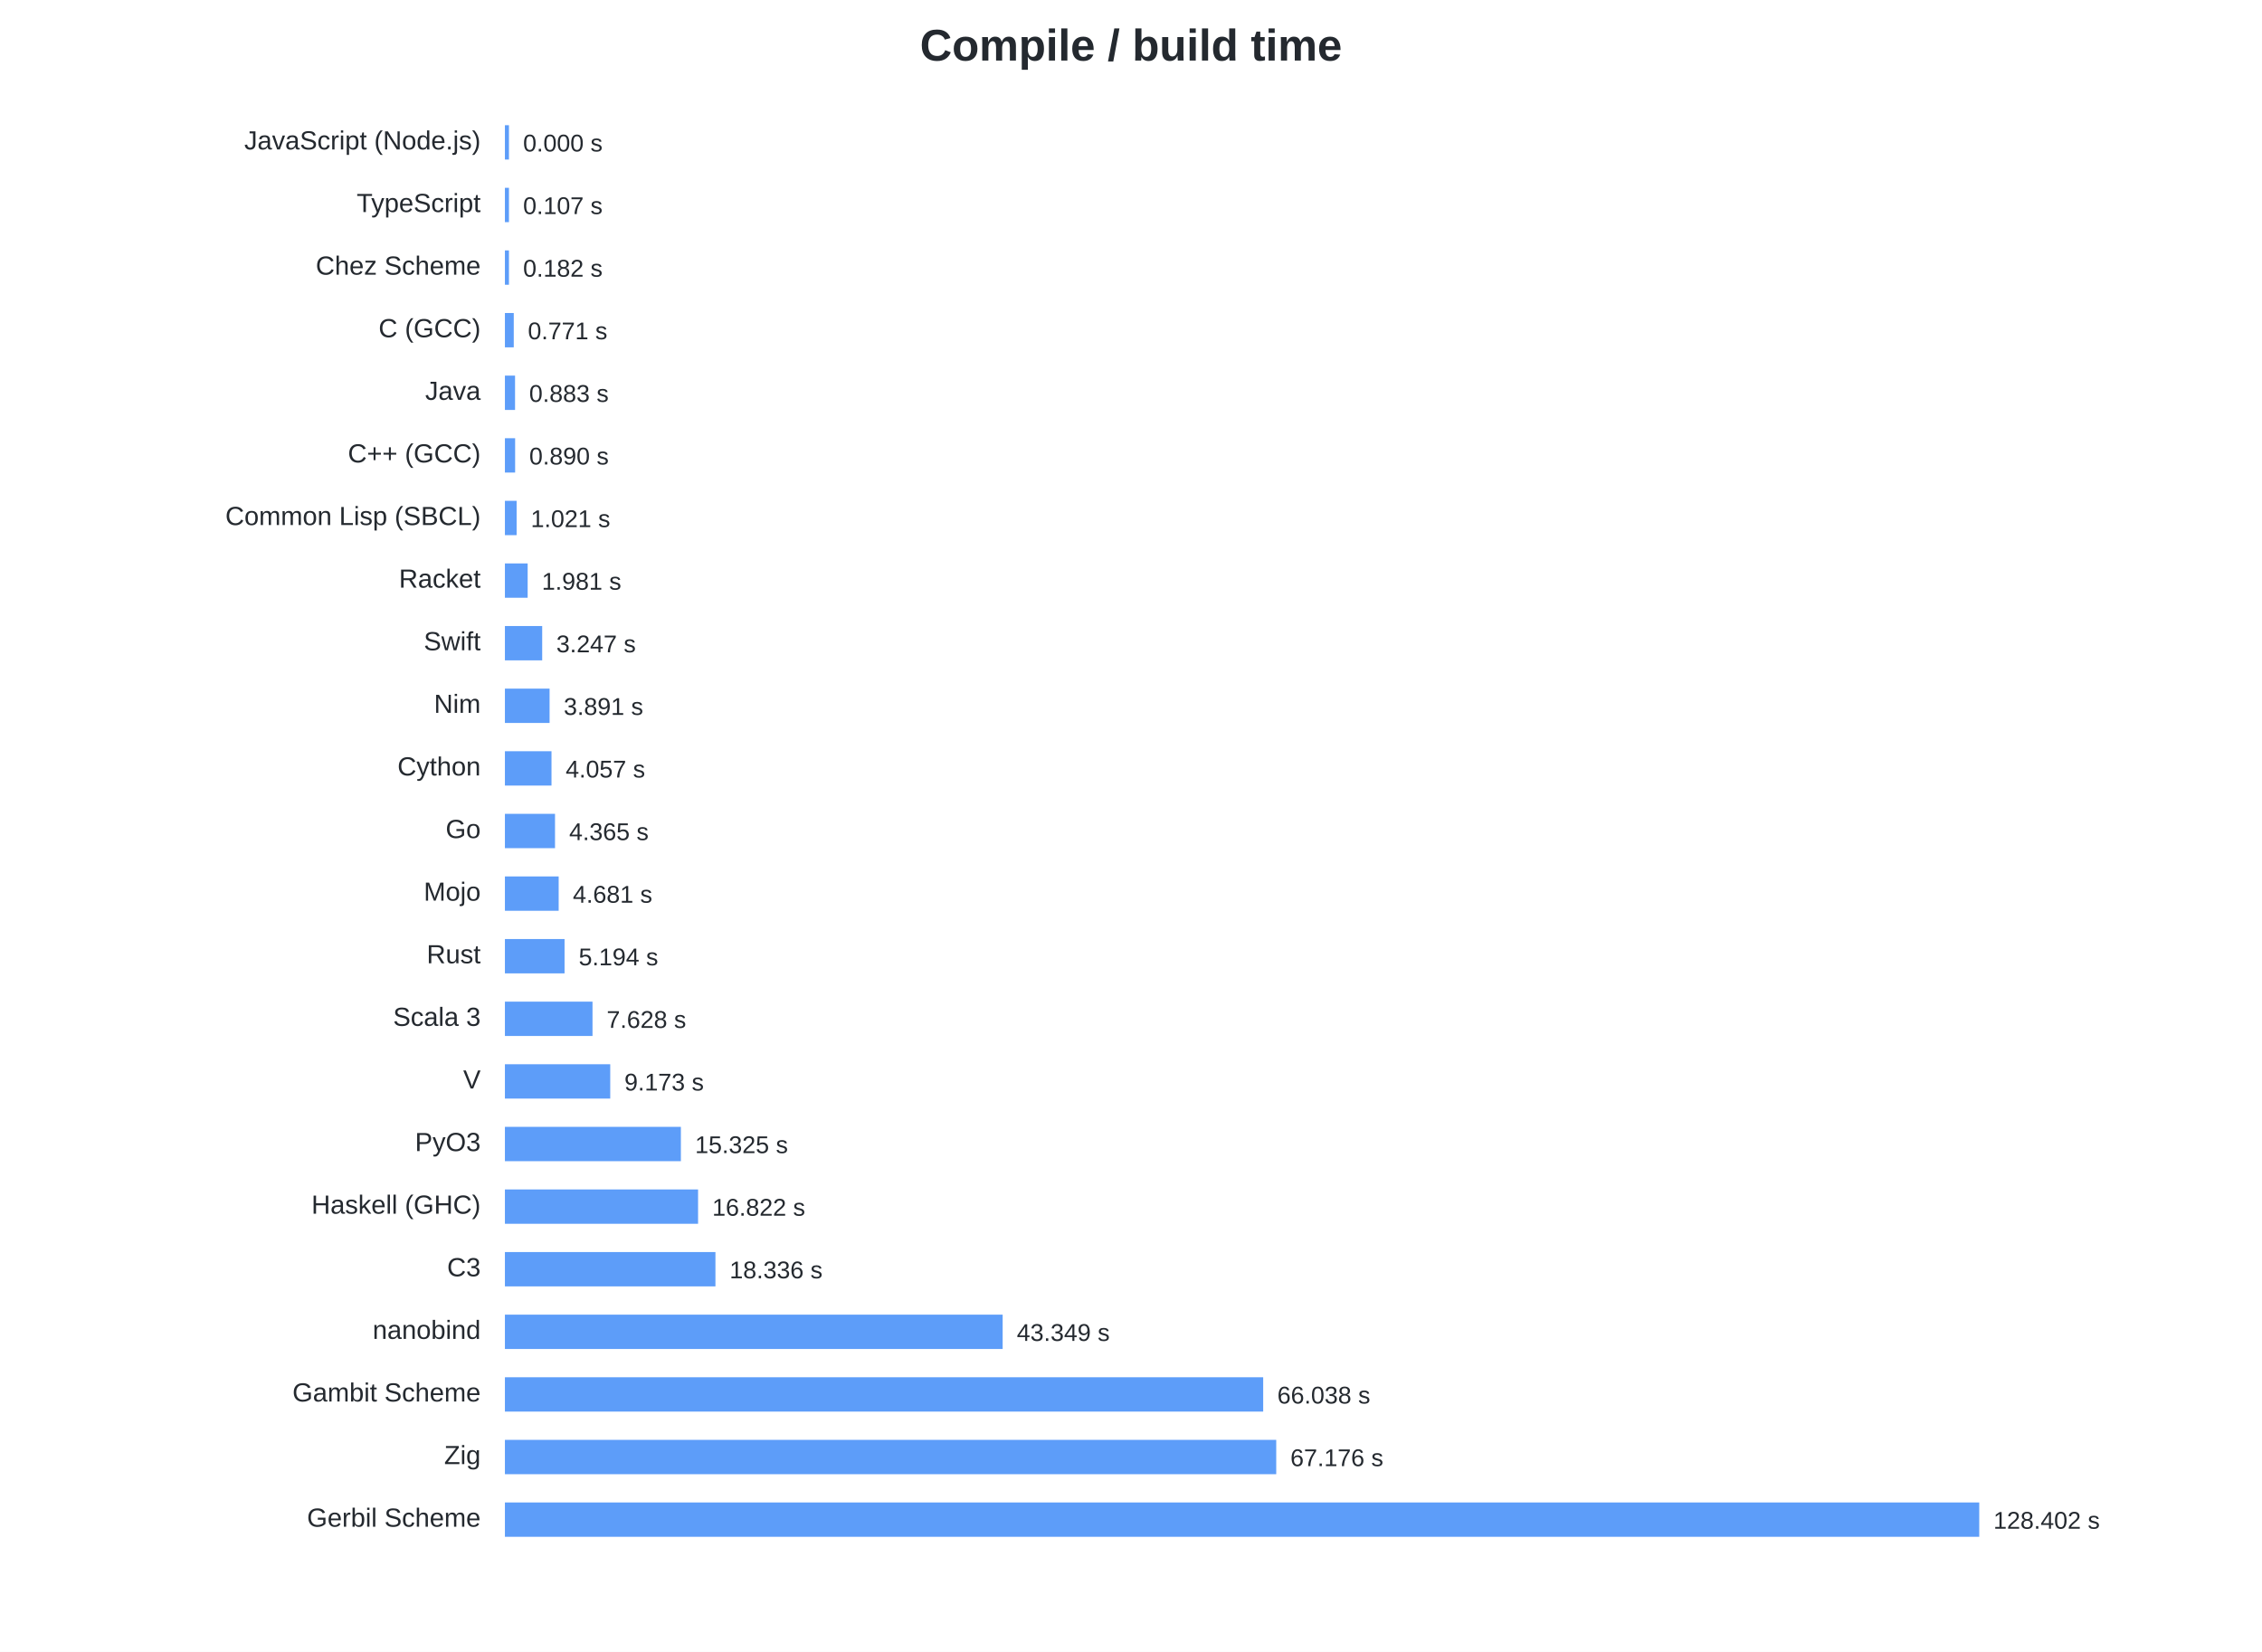
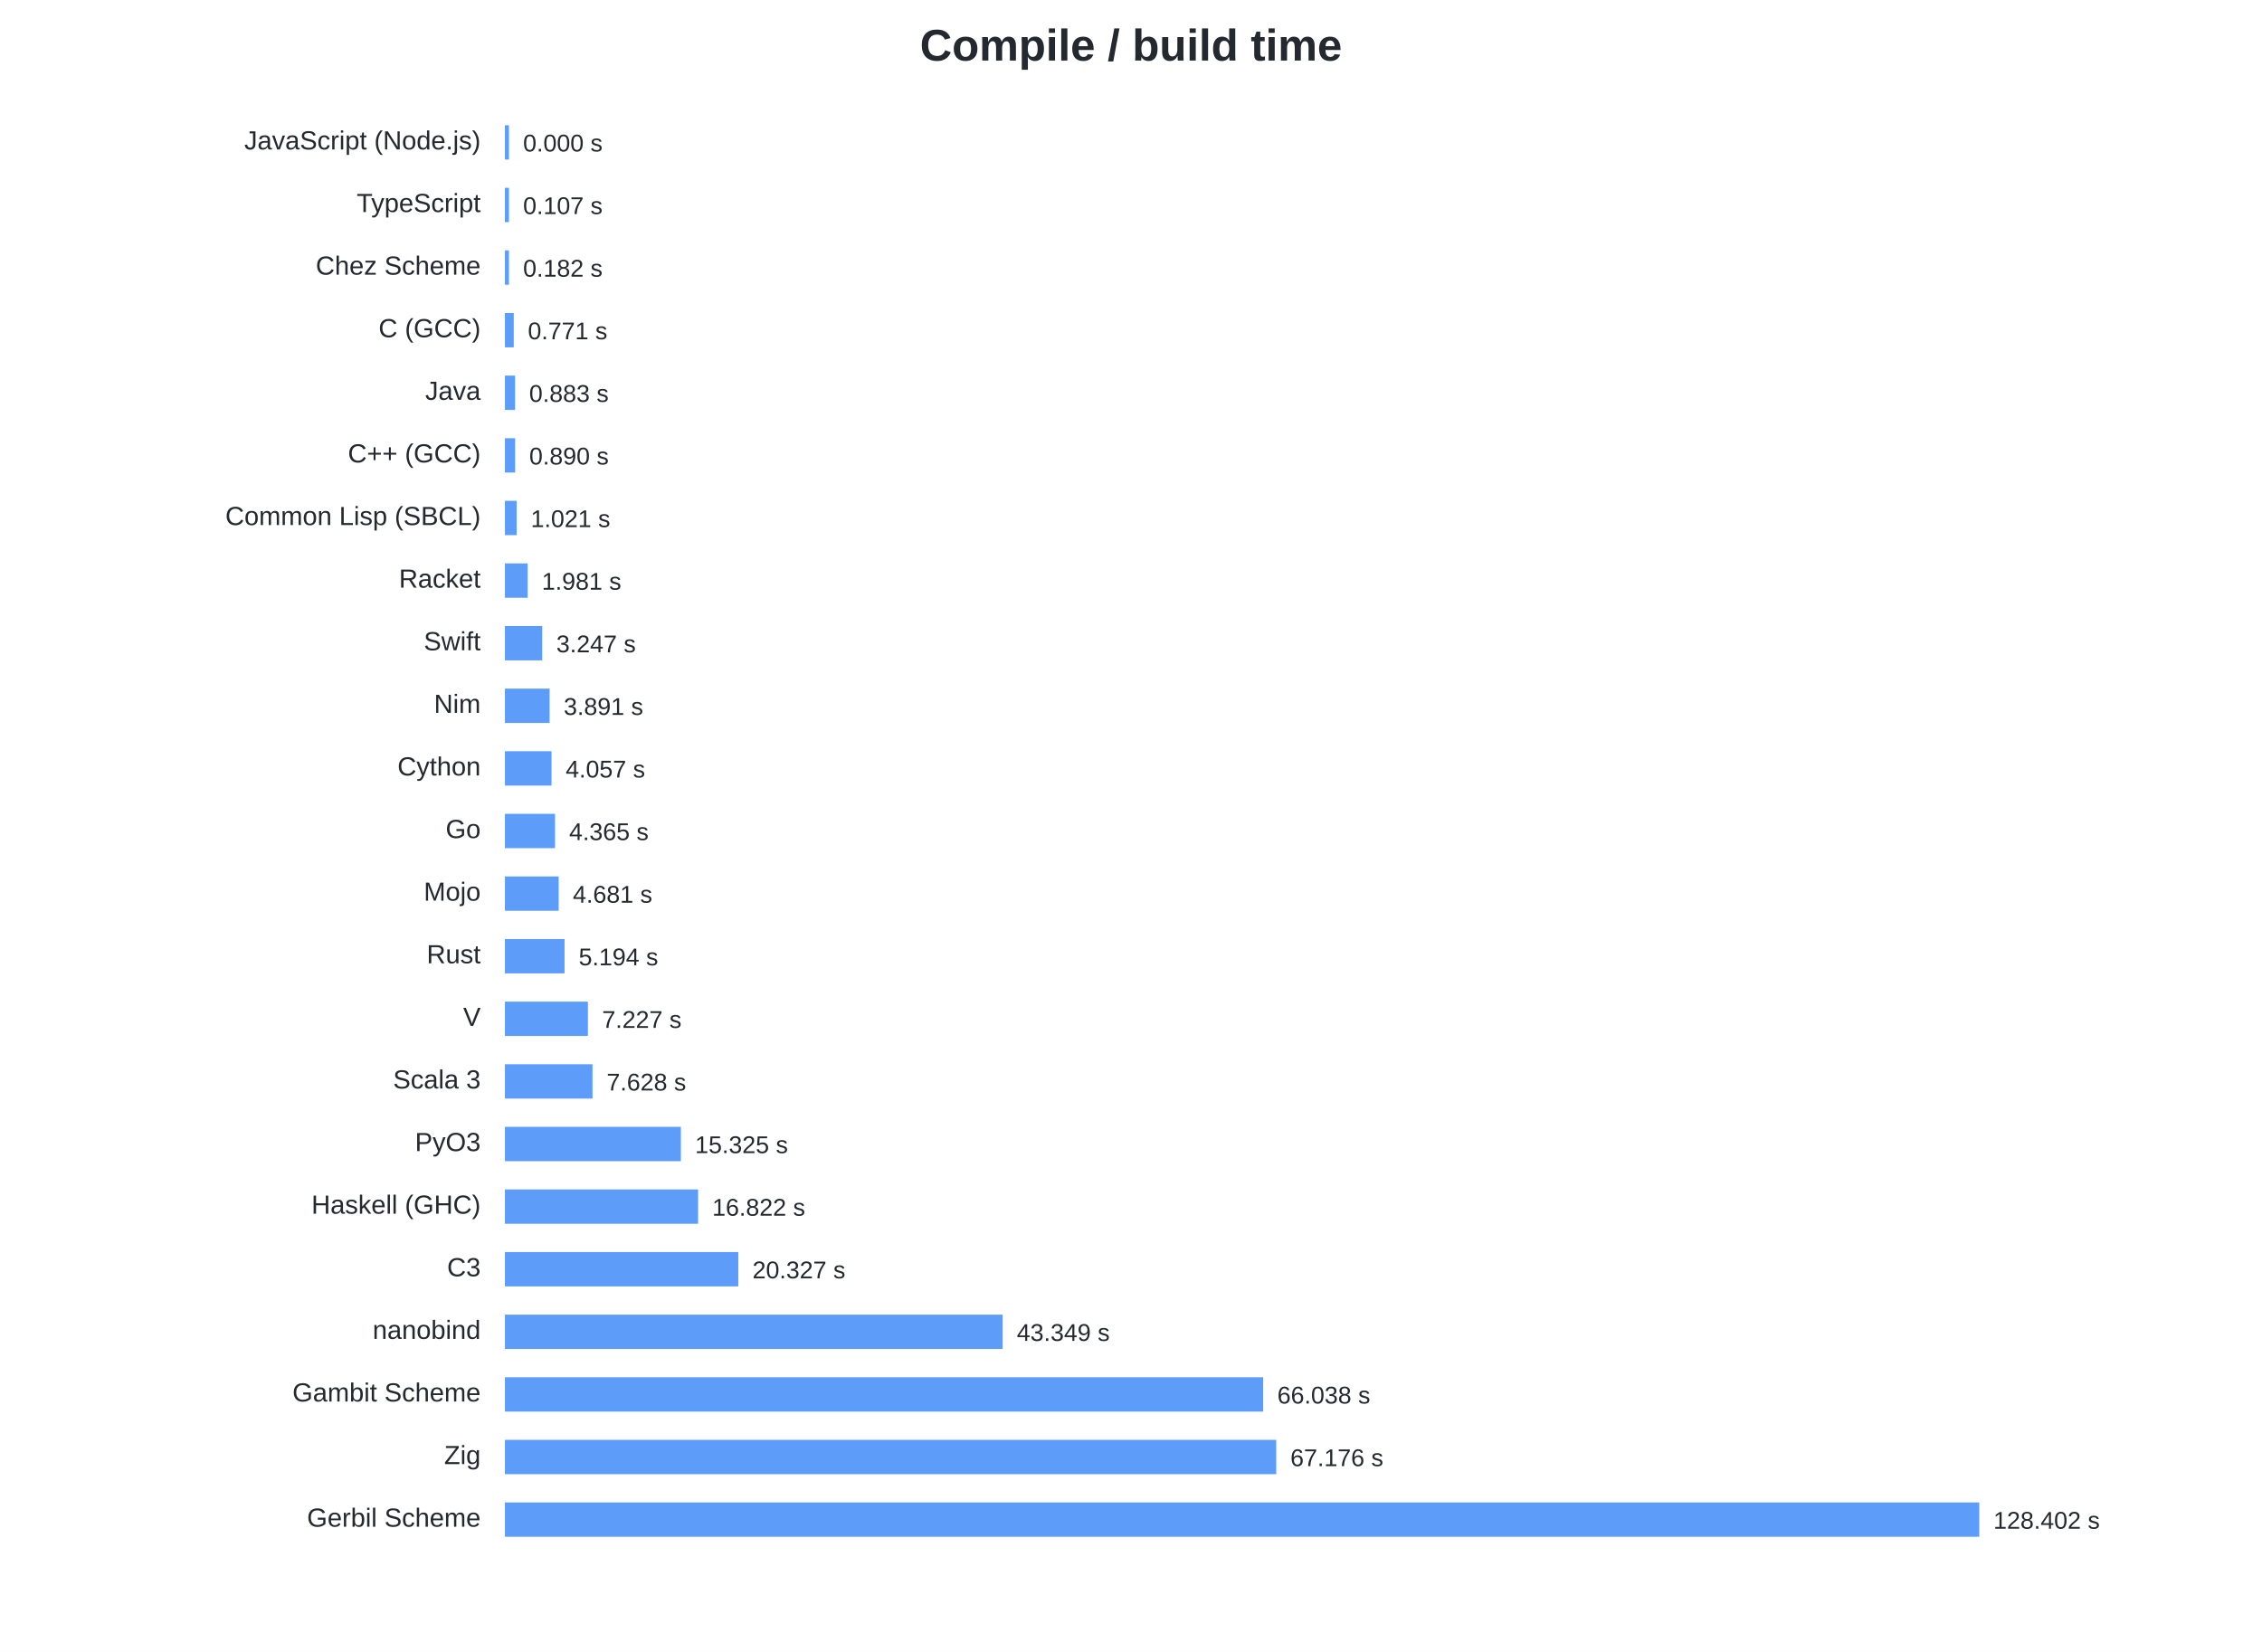
<svg xmlns="http://www.w3.org/2000/svg" width="1120" height="818" viewBox="0 0 1120 818">
  <style>text{font-family:-apple-system,BlinkMacSystemFont,Segoe UI,Arial,sans-serif;fill:#24292f}.t{font-size:22px;font-weight:600}.l{font-size:13px}.v{font-size:12px}</style>
  <rect width="100%" height="100%" fill="white" />
  <text class="t" x="560.0" y="30" text-anchor="middle">Compile / build time</text>
  <text class="l" x="238" y="74" text-anchor="end">JavaScript (Node.js)</text>
  <rect x="250" y="62" width="2.00" height="17" fill="#2f81f7" opacity=".78" />
  <text class="v" x="259.00" y="75">0.000 s</text>
  <text class="l" x="238" y="105" text-anchor="end">TypeScript</text>
  <rect x="250" y="93" width="2.00" height="17" fill="#2f81f7" opacity=".78" />
  <text class="v" x="259.00" y="106">0.107 s</text>
  <text class="l" x="238" y="136" text-anchor="end">Chez Scheme</text>
  <rect x="250" y="124" width="2.00" height="17" fill="#2f81f7" opacity=".78" />
  <text class="v" x="259.00" y="137">0.182 s</text>
  <text class="l" x="238" y="167" text-anchor="end">C (GCC)</text>
  <rect x="250" y="155" width="4.38" height="17" fill="#2f81f7" opacity=".78" />
  <text class="v" x="261.38" y="168">0.771 s</text>
  <text class="l" x="238" y="198" text-anchor="end">Java</text>
  <rect x="250" y="186" width="5.02" height="17" fill="#2f81f7" opacity=".78" />
  <text class="v" x="262.02" y="199">0.883 s</text>
  <text class="l" x="238" y="229" text-anchor="end">C++ (GCC)</text>
  <rect x="250" y="217" width="5.06" height="17" fill="#2f81f7" opacity=".78" />
  <text class="v" x="262.06" y="230">0.890 s</text>
  <text class="l" x="238" y="260" text-anchor="end">Common Lisp (SBCL)</text>
  <rect x="250" y="248" width="5.80" height="17" fill="#2f81f7" opacity=".78" />
  <text class="v" x="262.80" y="261">1.021 s</text>
  <text class="l" x="238" y="291" text-anchor="end">Racket</text>
  <rect x="250" y="279" width="11.26" height="17" fill="#2f81f7" opacity=".78" />
  <text class="v" x="268.26" y="292">1.981 s</text>
  <text class="l" x="238" y="322" text-anchor="end">Swift</text>
  <rect x="250" y="310" width="18.46" height="17" fill="#2f81f7" opacity=".78" />
  <text class="v" x="275.46" y="323">3.247 s</text>
  <text class="l" x="238" y="353" text-anchor="end">Nim</text>
  <rect x="250" y="341" width="22.12" height="17" fill="#2f81f7" opacity=".78" />
  <text class="v" x="279.12" y="354">3.891 s</text>
  <text class="l" x="238" y="384" text-anchor="end">Cython</text>
  <rect x="250" y="372" width="23.07" height="17" fill="#2f81f7" opacity=".78" />
  <text class="v" x="280.07" y="385">4.057 s</text>
  <text class="l" x="238" y="415" text-anchor="end">Go</text>
  <rect x="250" y="403" width="24.81" height="17" fill="#2f81f7" opacity=".78" />
  <text class="v" x="281.81" y="416">4.365 s</text>
  <text class="l" x="238" y="446" text-anchor="end">Mojo</text>
  <rect x="250" y="434" width="26.62" height="17" fill="#2f81f7" opacity=".78" />
  <text class="v" x="283.62" y="447">4.681 s</text>
  <text class="l" x="238" y="477" text-anchor="end">Rust</text>
  <rect x="250" y="465" width="29.53" height="17" fill="#2f81f7" opacity=".78" />
  <text class="v" x="286.53" y="478">5.194 s</text>
-   <text class="l" x="238" y="508" text-anchor="end">Scala 3</text>
-   <rect x="250" y="496" width="43.37" height="17" fill="#2f81f7" opacity=".78" />
-   <text class="v" x="300.37" y="509">7.628 s</text>
-   <text class="l" x="238" y="539" text-anchor="end">V</text>
-   <rect x="250" y="527" width="52.15" height="17" fill="#2f81f7" opacity=".78" />
-   <text class="v" x="309.15" y="540">9.173 s</text>
+   <text class="l" x="238" y="508" text-anchor="end">V</text>
+   <rect x="250" y="496" width="41.09" height="17" fill="#2f81f7" opacity=".78" />
+   <text class="v" x="298.09" y="509">7.227 s</text>
+   <text class="l" x="238" y="539" text-anchor="end">Scala 3</text>
+   <rect x="250" y="527" width="43.37" height="17" fill="#2f81f7" opacity=".78" />
+   <text class="v" x="300.37" y="540">7.628 s</text>
  <text class="l" x="238" y="570" text-anchor="end">PyO3</text>
  <rect x="250" y="558" width="87.13" height="17" fill="#2f81f7" opacity=".78" />
  <text class="v" x="344.13" y="571">15.325 s</text>
  <text class="l" x="238" y="601" text-anchor="end">Haskell (GHC)</text>
  <rect x="250" y="589" width="95.64" height="17" fill="#2f81f7" opacity=".78" />
  <text class="v" x="352.64" y="602">16.822 s</text>
  <text class="l" x="238" y="632" text-anchor="end">C3</text>
-   <rect x="250" y="620" width="104.24" height="17" fill="#2f81f7" opacity=".78" />
-   <text class="v" x="361.24" y="633">18.336 s</text>
+   <rect x="250" y="620" width="115.56" height="17" fill="#2f81f7" opacity=".78" />
+   <text class="v" x="372.56" y="633">20.327 s</text>
  <text class="l" x="238" y="663" text-anchor="end">nanobind</text>
  <rect x="250" y="651" width="246.45" height="17" fill="#2f81f7" opacity=".78" />
  <text class="v" x="503.45" y="664">43.349 s</text>
  <text class="l" x="238" y="694" text-anchor="end">Gambit Scheme</text>
  <rect x="250" y="682" width="375.45" height="17" fill="#2f81f7" opacity=".78" />
  <text class="v" x="632.45" y="695">66.038 s</text>
  <text class="l" x="238" y="725" text-anchor="end">Zig</text>
  <rect x="250" y="713" width="381.91" height="17" fill="#2f81f7" opacity=".78" />
  <text class="v" x="638.91" y="726">67.176 s</text>
  <text class="l" x="238" y="756" text-anchor="end">Gerbil Scheme</text>
  <rect x="250" y="744" width="730.00" height="17" fill="#2f81f7" opacity=".78" />
  <text class="v" x="987.00" y="757">128.402 s</text>
</svg>
